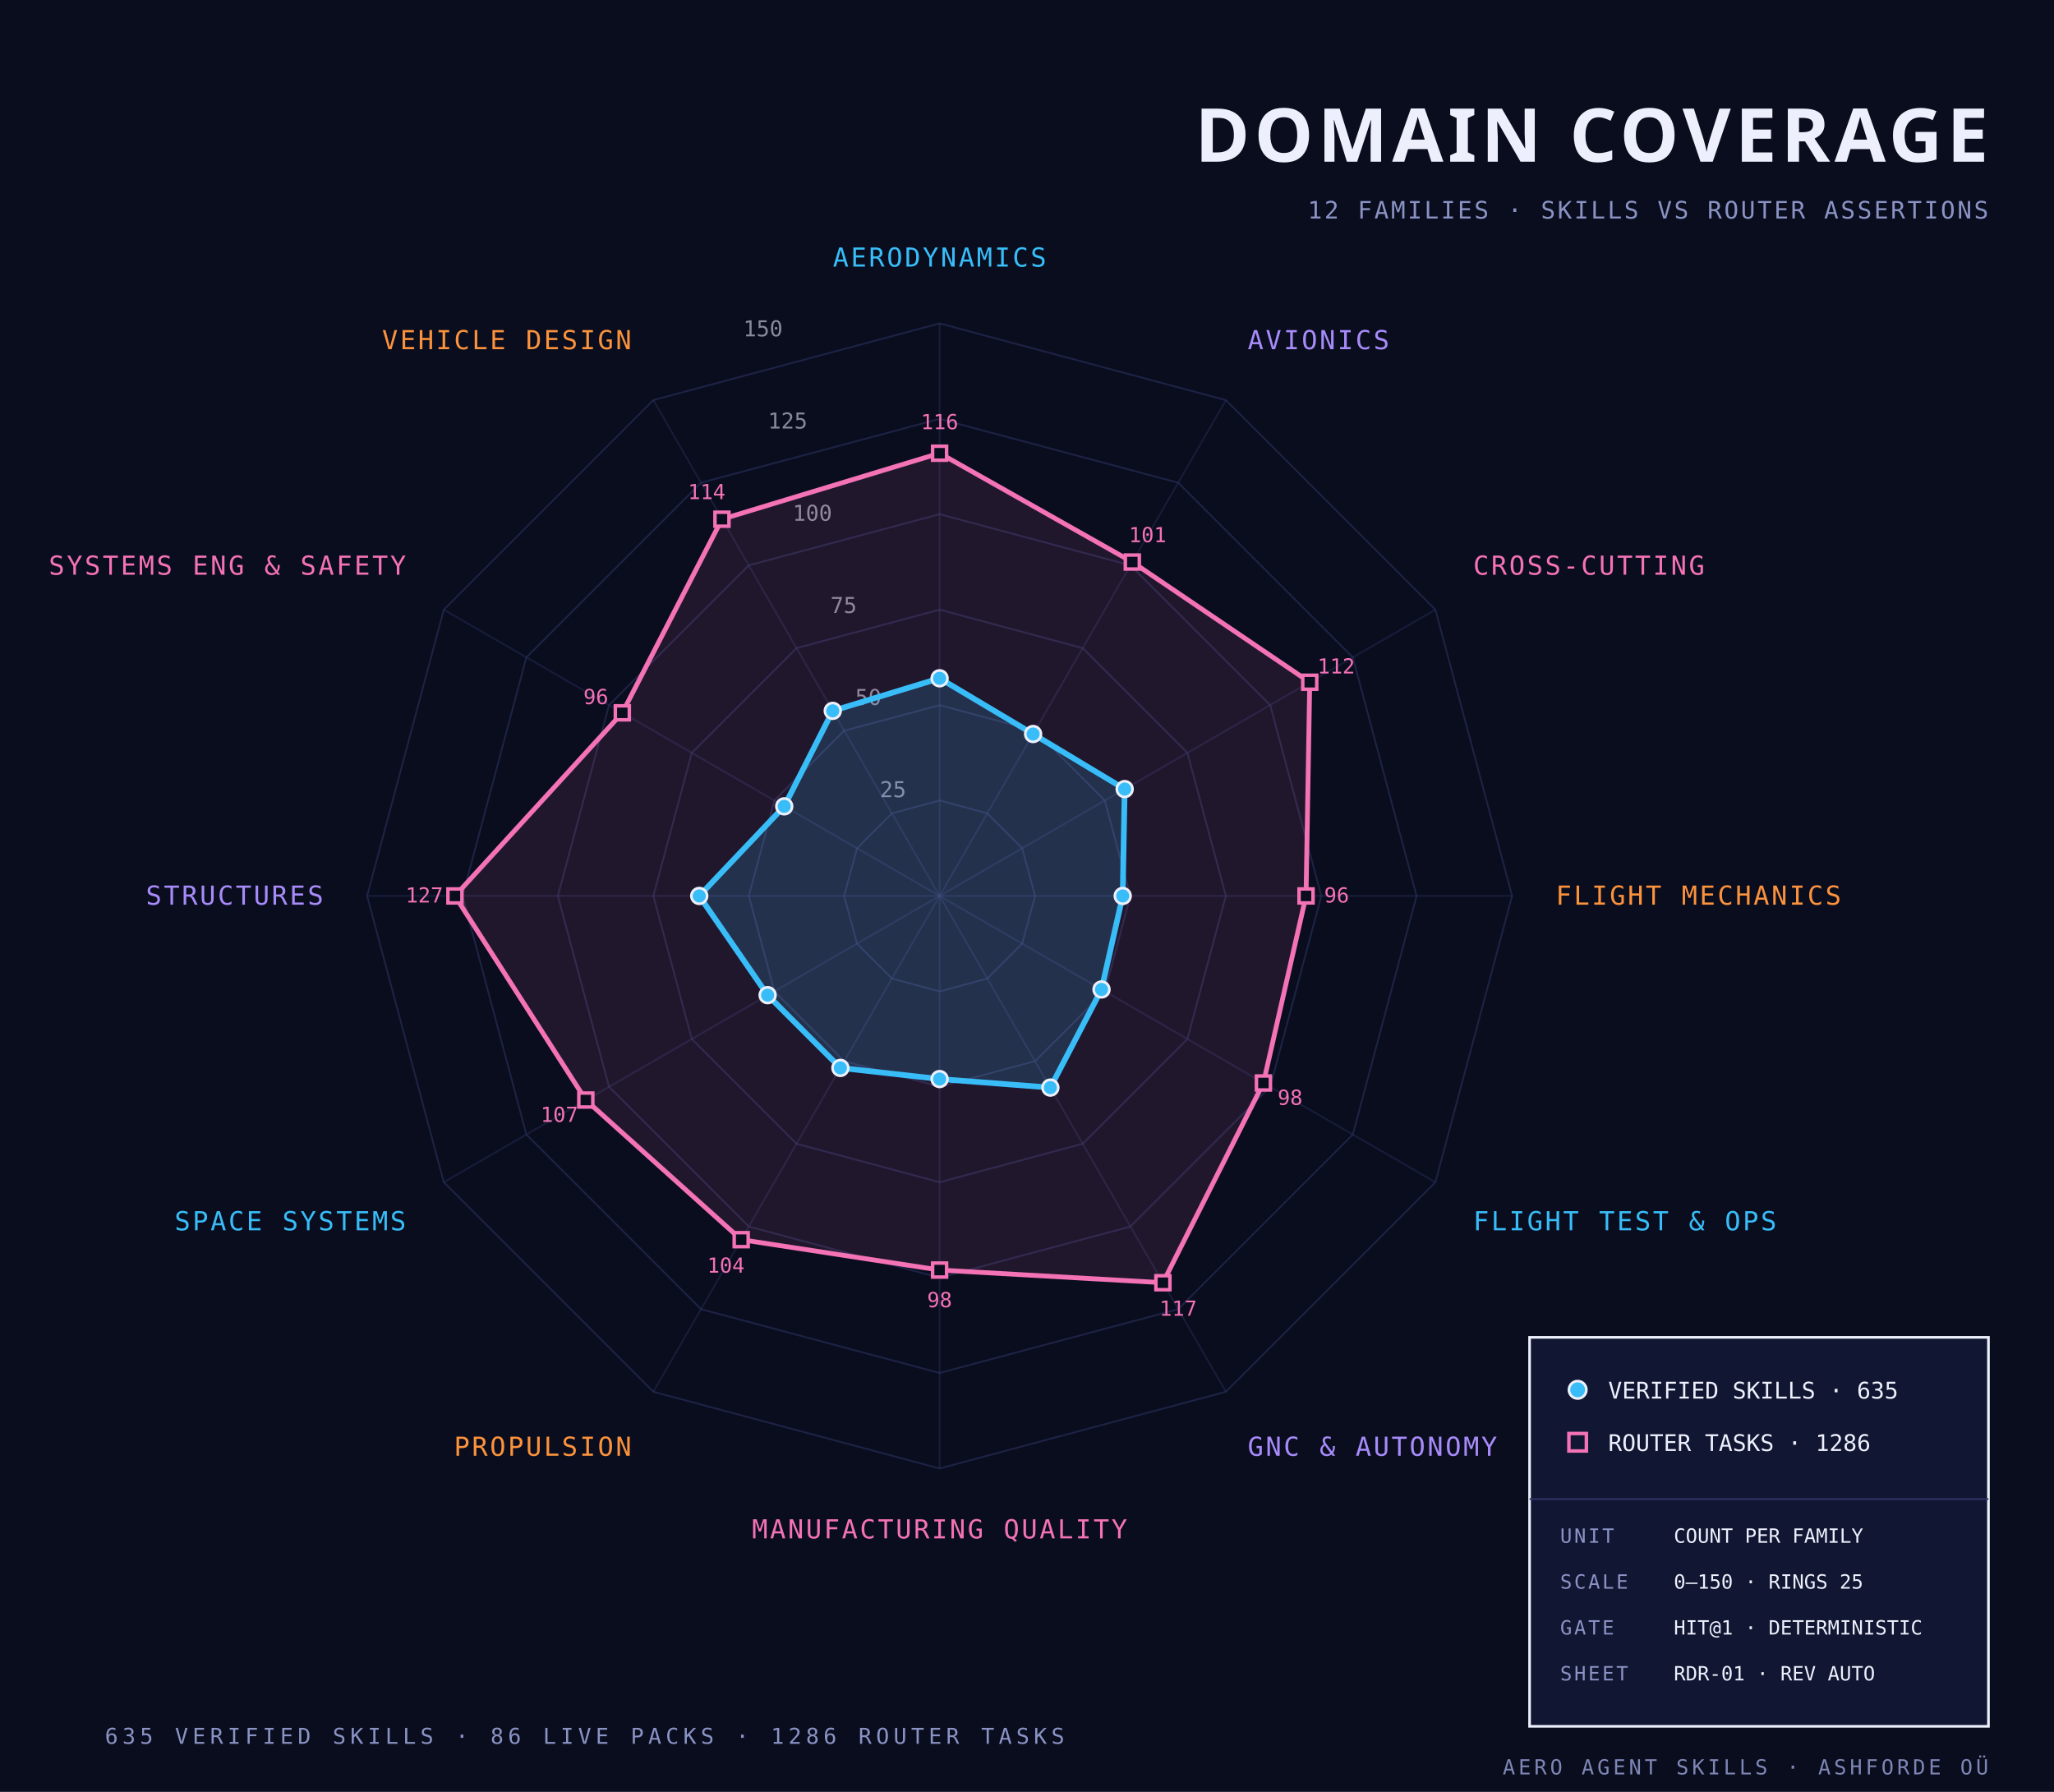
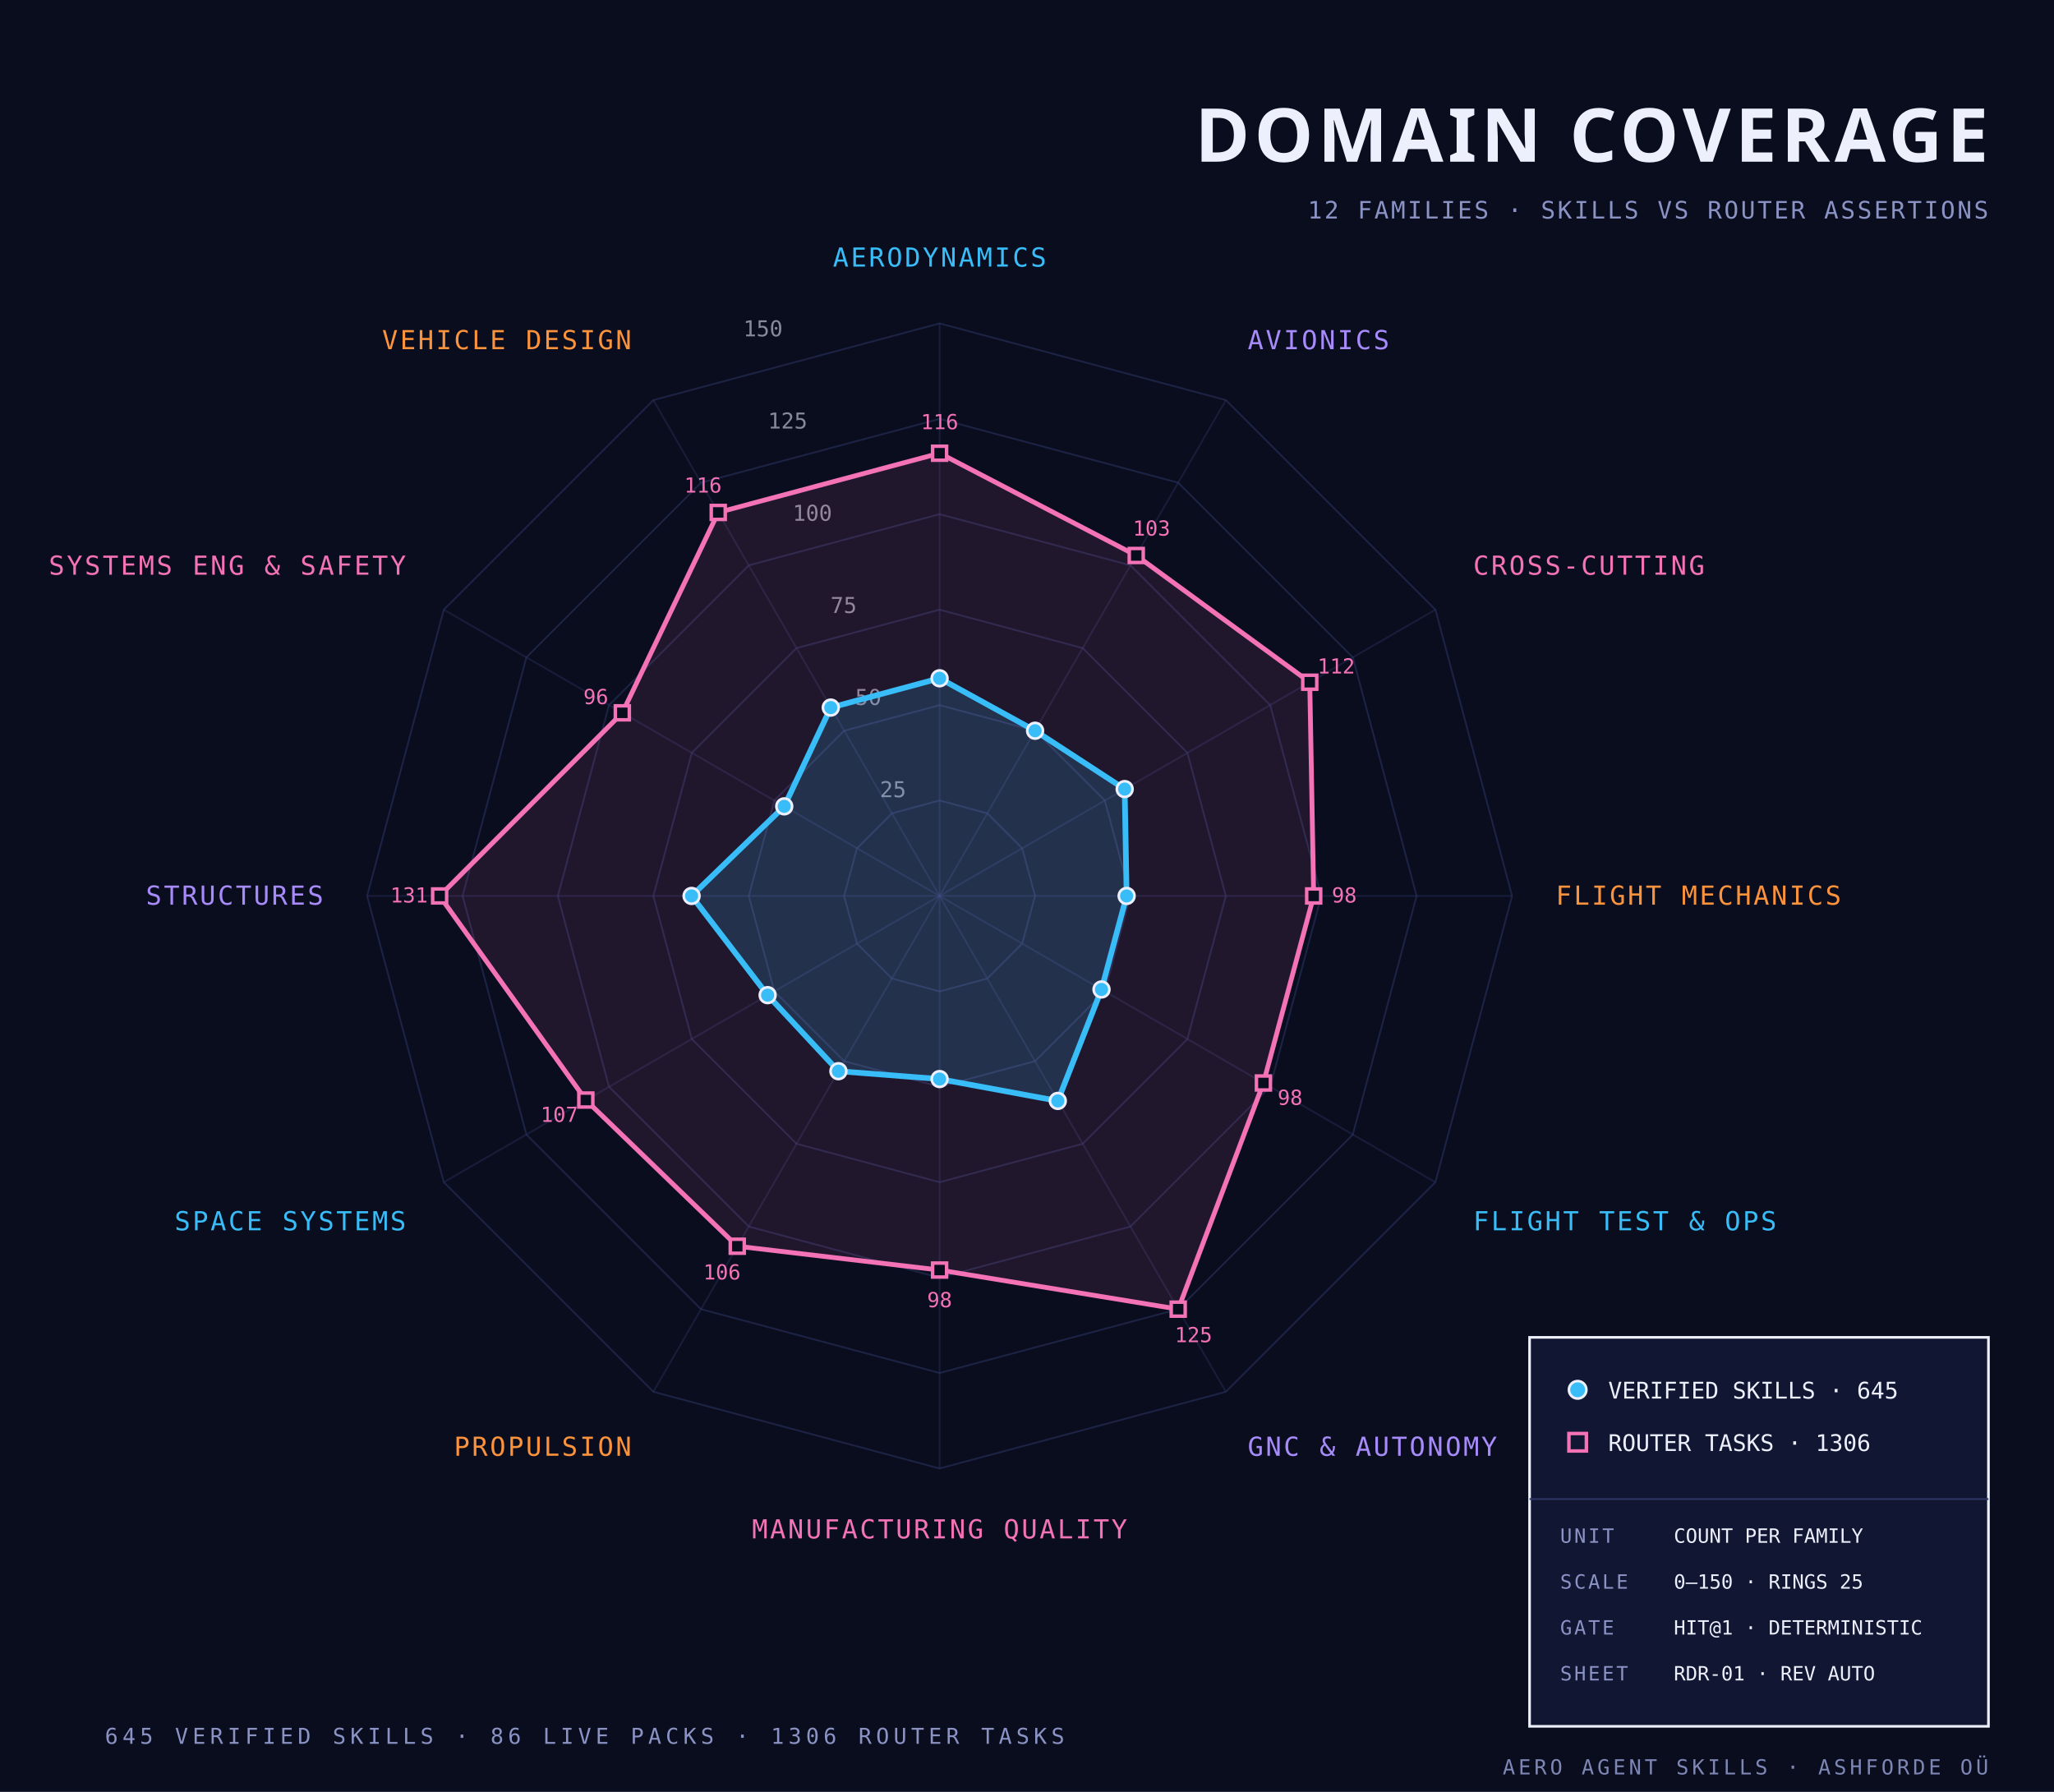
<svg xmlns="http://www.w3.org/2000/svg" width="940" height="820" viewBox="0 0 940 820">
  <style>
    .mono { font-family: "JetBrains Mono", "IBM Plex Mono", "Menlo", monospace; }
    .cond { font-family: "Barlow Condensed", "DIN Condensed", "Arial Narrow", sans-serif; font-weight: 700; text-transform: uppercase; }
    .serif { font-family: "Instrument Serif", Georgia, serif; font-style: italic; }
  </style>
  <rect width="940" height="820" fill="#0a0d1e" />
  <polygon points="430.0,366.3 451.8,372.2 467.8,388.2 473.7,410.0 467.8,431.8 451.8,447.8 430.0,453.7 408.2,447.8 392.2,431.8 386.3,410.0 392.2,388.2 408.2,372.2" fill="none" stroke="#2c3564" stroke-width="0.8" stroke-opacity="0.55" />
  <polygon points="430.0,322.7 473.7,334.4 505.6,366.3 517.3,410.0 505.6,453.7 473.7,485.6 430.0,497.3 386.3,485.6 354.4,453.7 342.7,410.0 354.4,366.3 386.3,334.4" fill="none" stroke="#2c3564" stroke-width="0.8" stroke-opacity="0.55" />
  <polygon points="430.0,279.0 495.5,296.6 543.4,344.5 561.0,410.0 543.4,475.5 495.5,523.4 430.0,541.0 364.5,523.4 316.6,475.5 299.0,410.0 316.6,344.5 364.5,296.6" fill="none" stroke="#2c3564" stroke-width="0.8" stroke-opacity="0.55" />
  <polygon points="430.0,235.3 517.3,258.7 581.3,322.7 604.7,410.0 581.3,497.3 517.3,561.3 430.0,584.7 342.7,561.3 278.7,497.3 255.3,410.0 278.7,322.7 342.7,258.7" fill="none" stroke="#2c3564" stroke-width="0.8" stroke-opacity="0.55" />
  <polygon points="430.0,191.7 539.2,220.9 619.1,300.8 648.3,410.0 619.1,519.2 539.2,599.1 430.0,628.3 320.8,599.1 240.9,519.2 211.7,410.0 240.9,300.8 320.8,220.9" fill="none" stroke="#2c3564" stroke-width="0.8" stroke-opacity="0.55" />
  <polygon points="430.0,148.0 561.0,183.1 656.9,279.0 692.0,410.0 656.9,541.0 561.0,636.9 430.0,672.0 299.0,636.9 203.1,541.0 168.0,410.0 203.1,279.0 299.0,183.1" fill="none" stroke="#2c3564" stroke-width="0.8" stroke-opacity="0.55" />
  <line x1="430" y1="410" x2="430.0" y2="148.0" stroke="#2c3564" stroke-width="0.8" stroke-opacity="0.4" />
  <line x1="430" y1="410" x2="561.0" y2="183.1" stroke="#2c3564" stroke-width="0.8" stroke-opacity="0.4" />
  <line x1="430" y1="410" x2="656.9" y2="279.0" stroke="#2c3564" stroke-width="0.8" stroke-opacity="0.4" />
  <line x1="430" y1="410" x2="692.0" y2="410.0" stroke="#2c3564" stroke-width="0.8" stroke-opacity="0.4" />
  <line x1="430" y1="410" x2="656.9" y2="541.0" stroke="#2c3564" stroke-width="0.8" stroke-opacity="0.4" />
  <line x1="430" y1="410" x2="561.0" y2="636.9" stroke="#2c3564" stroke-width="0.8" stroke-opacity="0.4" />
  <line x1="430" y1="410" x2="430.0" y2="672.0" stroke="#2c3564" stroke-width="0.8" stroke-opacity="0.4" />
  <line x1="430" y1="410" x2="299.0" y2="636.9" stroke="#2c3564" stroke-width="0.8" stroke-opacity="0.4" />
  <line x1="430" y1="410" x2="203.1" y2="541.0" stroke="#2c3564" stroke-width="0.8" stroke-opacity="0.4" />
  <line x1="430" y1="410" x2="168.0" y2="410.0" stroke="#2c3564" stroke-width="0.8" stroke-opacity="0.4" />
  <line x1="430" y1="410" x2="203.1" y2="279.0" stroke="#2c3564" stroke-width="0.8" stroke-opacity="0.4" />
  <line x1="430" y1="410" x2="299.0" y2="183.1" stroke="#2c3564" stroke-width="0.8" stroke-opacity="0.4" />
  <text class="mono" x="414.7" y="364.8" text-anchor="end" font-size="10" fill="#edf0fc" opacity="0.55">25</text>
  <text class="mono" x="403.4" y="322.6" text-anchor="end" font-size="10" fill="#edf0fc" opacity="0.55">50</text>
  <text class="mono" x="392.1" y="280.5" text-anchor="end" font-size="10" fill="#edf0fc" opacity="0.55">75</text>
  <text class="mono" x="380.8" y="238.3" text-anchor="end" font-size="10" fill="#edf0fc" opacity="0.55">100</text>
  <text class="mono" x="369.5" y="196.1" text-anchor="end" font-size="10" fill="#edf0fc" opacity="0.55">125</text>
  <text class="mono" x="358.2" y="153.9" text-anchor="end" font-size="10" fill="#edf0fc" opacity="0.55">150</text>
  <text class="mono" x="430.0" y="122.0" text-anchor="middle" font-size="12" fill="#38bdf8" letter-spacing="1">AERODYNAMICS</text>
  <text class="mono" x="571.0" y="159.8" text-anchor="start" font-size="12" fill="#a78bfa" letter-spacing="1">AVIONICS</text>
  <text class="mono" x="674.2" y="263.0" text-anchor="start" font-size="12" fill="#f472b6" letter-spacing="1">CROSS-CUTTING</text>
  <text class="mono" x="712.0" y="414.0" text-anchor="start" font-size="12" fill="#fb923c" letter-spacing="1">FLIGHT MECHANICS</text>
  <text class="mono" x="674.2" y="563.0" text-anchor="start" font-size="12" fill="#38bdf8" letter-spacing="1">FLIGHT TEST &amp; OPS</text>
  <text class="mono" x="571.0" y="666.2" text-anchor="start" font-size="12" fill="#a78bfa" letter-spacing="1">GNC &amp; AUTONOMY</text>
  <text class="mono" x="430.0" y="704.0" text-anchor="middle" font-size="12" fill="#f472b6" letter-spacing="1">MANUFACTURING QUALITY</text>
  <text class="mono" x="289.0" y="666.2" text-anchor="end" font-size="12" fill="#fb923c" letter-spacing="1">PROPULSION</text>
  <text class="mono" x="185.8" y="563.0" text-anchor="end" font-size="12" fill="#38bdf8" letter-spacing="1">SPACE SYSTEMS</text>
  <text class="mono" x="148.0" y="414.0" text-anchor="end" font-size="12" fill="#a78bfa" letter-spacing="1">STRUCTURES</text>
  <text class="mono" x="185.8" y="263.0" text-anchor="end" font-size="12" fill="#f472b6" letter-spacing="1">SYSTEMS ENG &amp; SAFETY</text>
  <text class="mono" x="289.0" y="159.8" text-anchor="end" font-size="12" fill="#fb923c" letter-spacing="1">VEHICLE DESIGN</text>
-   <polygon points="430.0,207.4 518.2,257.2 599.4,312.2 597.7,410.0 578.2,495.6 532.2,587.0 430.0,581.2 339.2,567.3 268.1,503.4 208.2,410.0 284.8,326.2 330.4,237.6" fill="#f472b6" fill-opacity="0.10" stroke="#f472b6" stroke-width="2.2" />
+   <polygon points="430.0,207.4 520.0,254.2 599.4,312.2 601.2,410.0 578.2,495.6 539.2,599.1 430.0,581.2 337.4,570.3 268.1,503.4 201.2,410.0 284.8,326.2 328.7,234.5" fill="#f472b6" fill-opacity="0.10" stroke="#f472b6" stroke-width="2.2" />
  <rect x="426.8" y="204.2" width="6.4" height="6.4" fill="#0a0d1e" stroke="#f472b6" stroke-width="1.6" />
-   <rect x="515.0" y="254.0" width="6.4" height="6.4" fill="#0a0d1e" stroke="#f472b6" stroke-width="1.6" />
+   <rect x="516.8" y="251.0" width="6.4" height="6.4" fill="#0a0d1e" stroke="#f472b6" stroke-width="1.6" />
  <rect x="596.2" y="309.0" width="6.4" height="6.4" fill="#0a0d1e" stroke="#f472b6" stroke-width="1.6" />
-   <rect x="594.5" y="406.8" width="6.4" height="6.4" fill="#0a0d1e" stroke="#f472b6" stroke-width="1.6" />
+   <rect x="598.0" y="406.8" width="6.4" height="6.4" fill="#0a0d1e" stroke="#f472b6" stroke-width="1.6" />
  <rect x="575.0" y="492.4" width="6.4" height="6.4" fill="#0a0d1e" stroke="#f472b6" stroke-width="1.6" />
-   <rect x="529.0" y="583.8" width="6.4" height="6.4" fill="#0a0d1e" stroke="#f472b6" stroke-width="1.6" />
+   <rect x="536.0" y="595.9" width="6.4" height="6.4" fill="#0a0d1e" stroke="#f472b6" stroke-width="1.6" />
  <rect x="426.8" y="578.0" width="6.4" height="6.4" fill="#0a0d1e" stroke="#f472b6" stroke-width="1.6" />
-   <rect x="336.0" y="564.1" width="6.4" height="6.4" fill="#0a0d1e" stroke="#f472b6" stroke-width="1.6" />
+   <rect x="334.2" y="567.1" width="6.4" height="6.4" fill="#0a0d1e" stroke="#f472b6" stroke-width="1.6" />
  <rect x="264.9" y="500.2" width="6.4" height="6.4" fill="#0a0d1e" stroke="#f472b6" stroke-width="1.6" />
-   <rect x="205.0" y="406.8" width="6.4" height="6.4" fill="#0a0d1e" stroke="#f472b6" stroke-width="1.6" />
+   <rect x="198.0" y="406.8" width="6.4" height="6.4" fill="#0a0d1e" stroke="#f472b6" stroke-width="1.6" />
  <rect x="281.6" y="323.0" width="6.4" height="6.4" fill="#0a0d1e" stroke="#f472b6" stroke-width="1.6" />
-   <rect x="327.2" y="234.4" width="6.4" height="6.4" fill="#0a0d1e" stroke="#f472b6" stroke-width="1.6" />
-   <polygon points="430.0,310.4 472.8,335.9 514.7,361.1 513.8,410.0 504.1,452.8 480.7,497.7 430.0,493.8 384.6,488.7 351.3,455.4 320.0,410.0 358.9,369.0 381.1,325.3" fill="#38bdf8" fill-opacity="0.16" stroke="#38bdf8" stroke-width="2.6" />
+   <rect x="325.5" y="231.3" width="6.4" height="6.4" fill="#0a0d1e" stroke="#f472b6" stroke-width="1.6" />
+   <polygon points="430.0,310.4 473.7,334.4 514.7,361.1 515.6,410.0 504.1,452.8 484.1,503.8 430.0,493.8 383.7,490.2 351.3,455.4 316.5,410.0 358.9,369.0 380.2,323.8" fill="#38bdf8" fill-opacity="0.16" stroke="#38bdf8" stroke-width="2.6" />
  <circle cx="430.0" cy="310.4" r="3.6" fill="#38bdf8" stroke="#edf0fc" stroke-width="1.2" />
-   <circle cx="472.8" cy="335.9" r="3.6" fill="#38bdf8" stroke="#edf0fc" stroke-width="1.2" />
+   <circle cx="473.7" cy="334.4" r="3.6" fill="#38bdf8" stroke="#edf0fc" stroke-width="1.2" />
  <circle cx="514.7" cy="361.1" r="3.6" fill="#38bdf8" stroke="#edf0fc" stroke-width="1.2" />
-   <circle cx="513.8" cy="410.0" r="3.6" fill="#38bdf8" stroke="#edf0fc" stroke-width="1.2" />
+   <circle cx="515.6" cy="410.0" r="3.6" fill="#38bdf8" stroke="#edf0fc" stroke-width="1.2" />
  <circle cx="504.1" cy="452.8" r="3.6" fill="#38bdf8" stroke="#edf0fc" stroke-width="1.2" />
-   <circle cx="480.7" cy="497.7" r="3.6" fill="#38bdf8" stroke="#edf0fc" stroke-width="1.2" />
+   <circle cx="484.1" cy="503.8" r="3.6" fill="#38bdf8" stroke="#edf0fc" stroke-width="1.2" />
  <circle cx="430.0" cy="493.8" r="3.6" fill="#38bdf8" stroke="#edf0fc" stroke-width="1.2" />
-   <circle cx="384.6" cy="488.7" r="3.6" fill="#38bdf8" stroke="#edf0fc" stroke-width="1.2" />
+   <circle cx="383.7" cy="490.2" r="3.6" fill="#38bdf8" stroke="#edf0fc" stroke-width="1.2" />
  <circle cx="351.3" cy="455.4" r="3.6" fill="#38bdf8" stroke="#edf0fc" stroke-width="1.2" />
-   <circle cx="320.0" cy="410.0" r="3.6" fill="#38bdf8" stroke="#edf0fc" stroke-width="1.2" />
+   <circle cx="316.5" cy="410.0" r="3.6" fill="#38bdf8" stroke="#edf0fc" stroke-width="1.2" />
  <circle cx="358.9" cy="369.0" r="3.6" fill="#38bdf8" stroke="#edf0fc" stroke-width="1.2" />
-   <circle cx="381.1" cy="325.3" r="3.6" fill="#38bdf8" stroke="#edf0fc" stroke-width="1.2" />
+   <circle cx="380.2" cy="323.8" r="3.6" fill="#38bdf8" stroke="#edf0fc" stroke-width="1.2" />
  <text class="mono" x="430.0" y="196.4" text-anchor="middle" font-size="9.5" fill="#f472b6">116</text>
-   <text class="mono" x="525.2" y="248.1" text-anchor="middle" font-size="9.5" fill="#f472b6">101</text>
+   <text class="mono" x="527.0" y="245.1" text-anchor="middle" font-size="9.5" fill="#f472b6">103</text>
  <text class="mono" x="611.5" y="308.2" text-anchor="middle" font-size="9.5" fill="#f472b6">112</text>
-   <text class="mono" x="611.7" y="413.0" text-anchor="middle" font-size="9.5" fill="#f472b6">96</text>
+   <text class="mono" x="615.2" y="413.0" text-anchor="middle" font-size="9.5" fill="#f472b6">98</text>
  <text class="mono" x="590.4" y="505.6" text-anchor="middle" font-size="9.5" fill="#f472b6">98</text>
-   <text class="mono" x="539.2" y="602.1" text-anchor="middle" font-size="9.5" fill="#f472b6">117</text>
+   <text class="mono" x="546.2" y="614.2" text-anchor="middle" font-size="9.5" fill="#f472b6">125</text>
  <text class="mono" x="430.0" y="598.2" text-anchor="middle" font-size="9.5" fill="#f472b6">98</text>
-   <text class="mono" x="332.2" y="582.4" text-anchor="middle" font-size="9.5" fill="#f472b6">104</text>
+   <text class="mono" x="330.4" y="585.5" text-anchor="middle" font-size="9.5" fill="#f472b6">106</text>
  <text class="mono" x="256.0" y="513.4" text-anchor="middle" font-size="9.5" fill="#f472b6">107</text>
-   <text class="mono" x="194.2" y="413.0" text-anchor="middle" font-size="9.5" fill="#f472b6">127</text>
+   <text class="mono" x="187.2" y="413.0" text-anchor="middle" font-size="9.5" fill="#f472b6">131</text>
  <text class="mono" x="272.7" y="322.2" text-anchor="middle" font-size="9.5" fill="#f472b6">96</text>
-   <text class="mono" x="323.4" y="228.4" text-anchor="middle" font-size="9.5" fill="#f472b6">114</text>
+   <text class="mono" x="321.7" y="225.4" text-anchor="middle" font-size="9.5" fill="#f472b6">116</text>
  <text class="cond" x="910.0" y="74.0" text-anchor="end" font-size="34" fill="#edf0fc" letter-spacing="2">DOMAIN COVERAGE</text>
  <text class="mono" x="910.0" y="100.0" text-anchor="end" font-size="11" fill="#8a93c4" letter-spacing="1">12 FAMILIES · SKILLS VS ROUTER ASSERTIONS</text>
  <rect x="700" y="612" width="210" height="178" fill="#111632" stroke="#edf0fc" stroke-width="1.2" />
  <line x1="700" y1="686" x2="910" y2="686" stroke="#2c3564" stroke-width="0.8" />
  <circle cx="722" cy="636" r="4" fill="#38bdf8" stroke="#edf0fc" stroke-width="1.2" />
-   <text class="mono" x="736.0" y="640.0" text-anchor="start" font-size="10.5" fill="#edf0fc">VERIFIED SKILLS · 635</text>
+   <text class="mono" x="736.0" y="640.0" text-anchor="start" font-size="10.5" fill="#edf0fc">VERIFIED SKILLS · 645</text>
  <rect x="718" y="656" width="8" height="8" fill="none" stroke="#f472b6" stroke-width="1.6" />
-   <text class="mono" x="736.0" y="664.0" text-anchor="start" font-size="10.5" fill="#edf0fc">ROUTER TASKS · 1286</text>
+   <text class="mono" x="736.0" y="664.0" text-anchor="start" font-size="10.5" fill="#edf0fc">ROUTER TASKS · 1306</text>
  <text class="mono" x="714.0" y="706.0" text-anchor="start" font-size="9" fill="#8a93c4" letter-spacing="1">UNIT</text>
  <text class="mono" x="766.0" y="706.0" text-anchor="start" font-size="9" fill="#edf0fc">COUNT PER FAMILY</text>
  <text class="mono" x="714.0" y="727.0" text-anchor="start" font-size="9" fill="#8a93c4" letter-spacing="1">SCALE</text>
  <text class="mono" x="766.0" y="727.0" text-anchor="start" font-size="9" fill="#edf0fc">0–150 · RINGS 25</text>
  <text class="mono" x="714.0" y="748.0" text-anchor="start" font-size="9" fill="#8a93c4" letter-spacing="1">GATE</text>
  <text class="mono" x="766.0" y="748.0" text-anchor="start" font-size="9" fill="#edf0fc">HIT@1 · DETERMINISTIC</text>
  <text class="mono" x="714.0" y="769.0" text-anchor="start" font-size="9" fill="#8a93c4" letter-spacing="1">SHEET</text>
  <text class="mono" x="766.0" y="769.0" text-anchor="start" font-size="9" fill="#edf0fc">RDR-01 · REV AUTO</text>
-   <text class="mono" x="48.0" y="798.0" text-anchor="start" font-size="10" fill="#8a93c4" letter-spacing="2">635 VERIFIED SKILLS · 86 LIVE PACKS · 1286 ROUTER TASKS</text>
+   <text class="mono" x="48.0" y="798.0" text-anchor="start" font-size="10" fill="#8a93c4" letter-spacing="2">645 VERIFIED SKILLS · 86 LIVE PACKS · 1306 ROUTER TASKS</text>
  <text class="mono" x="910.0" y="812.0" text-anchor="end" font-size="9.5" fill="#8a93c4" letter-spacing="1.5" opacity="0.9">AERO AGENT SKILLS · ASHFORDE OÜ</text>
</svg>
